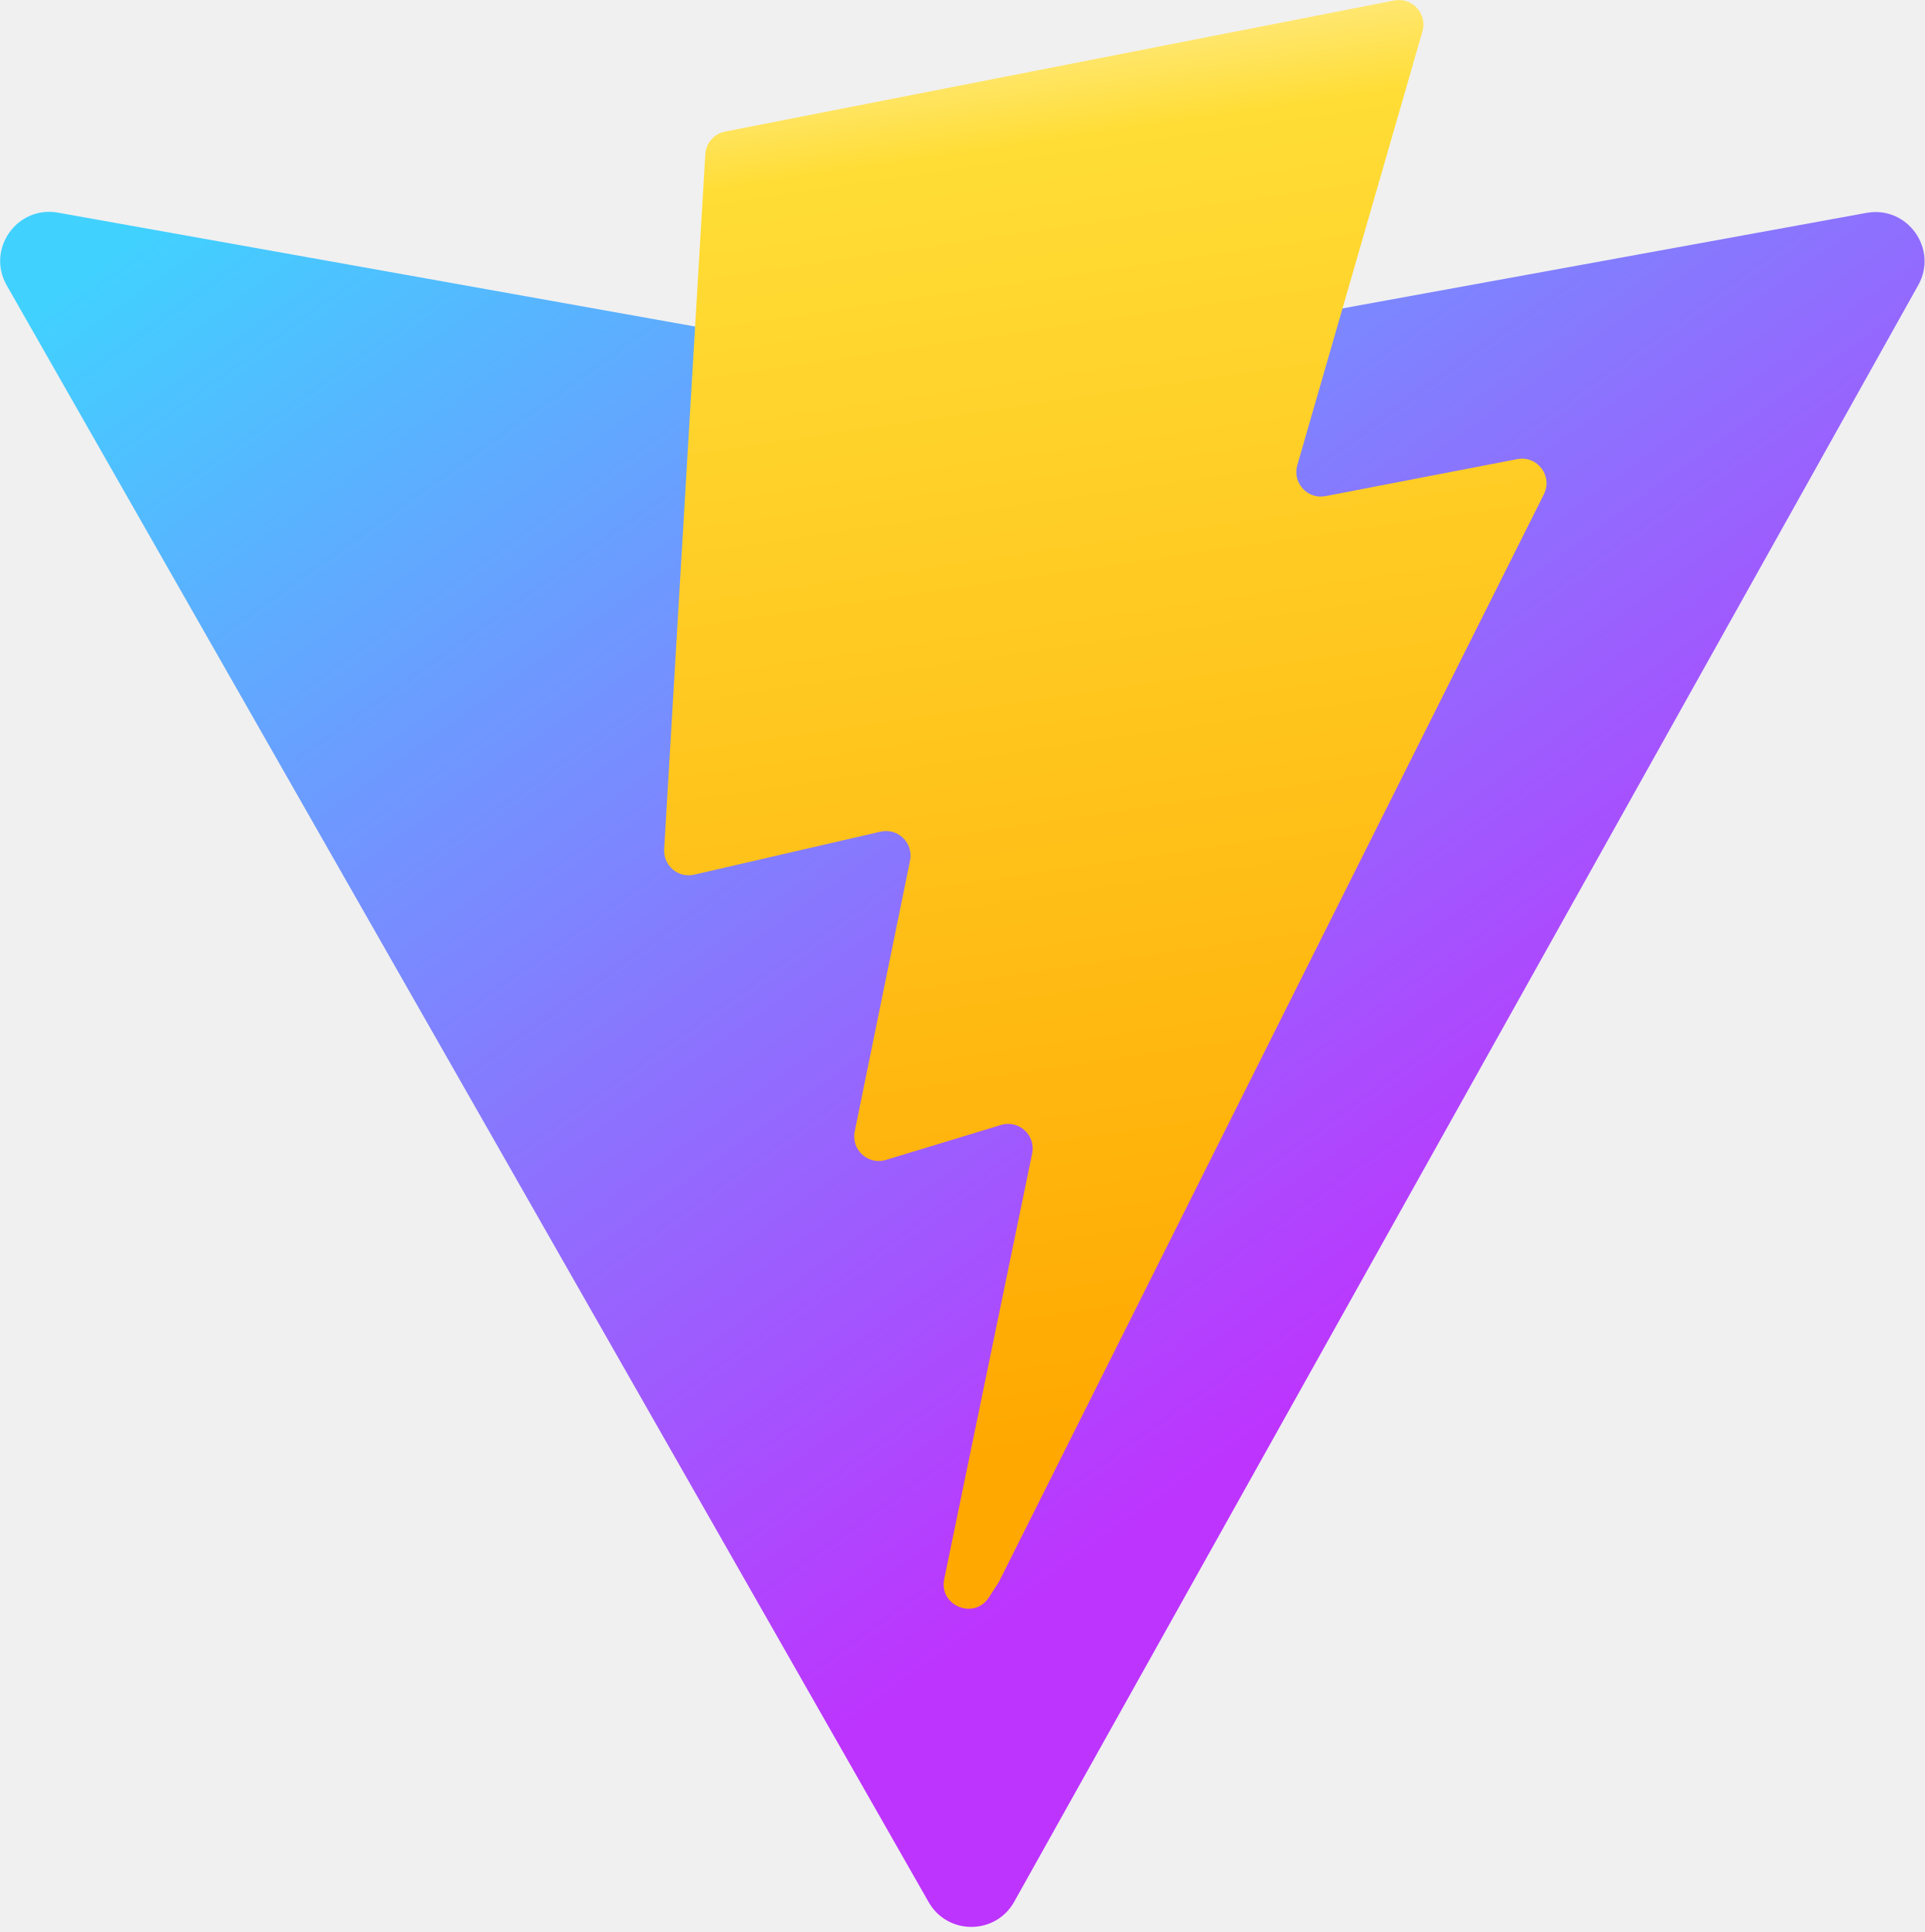
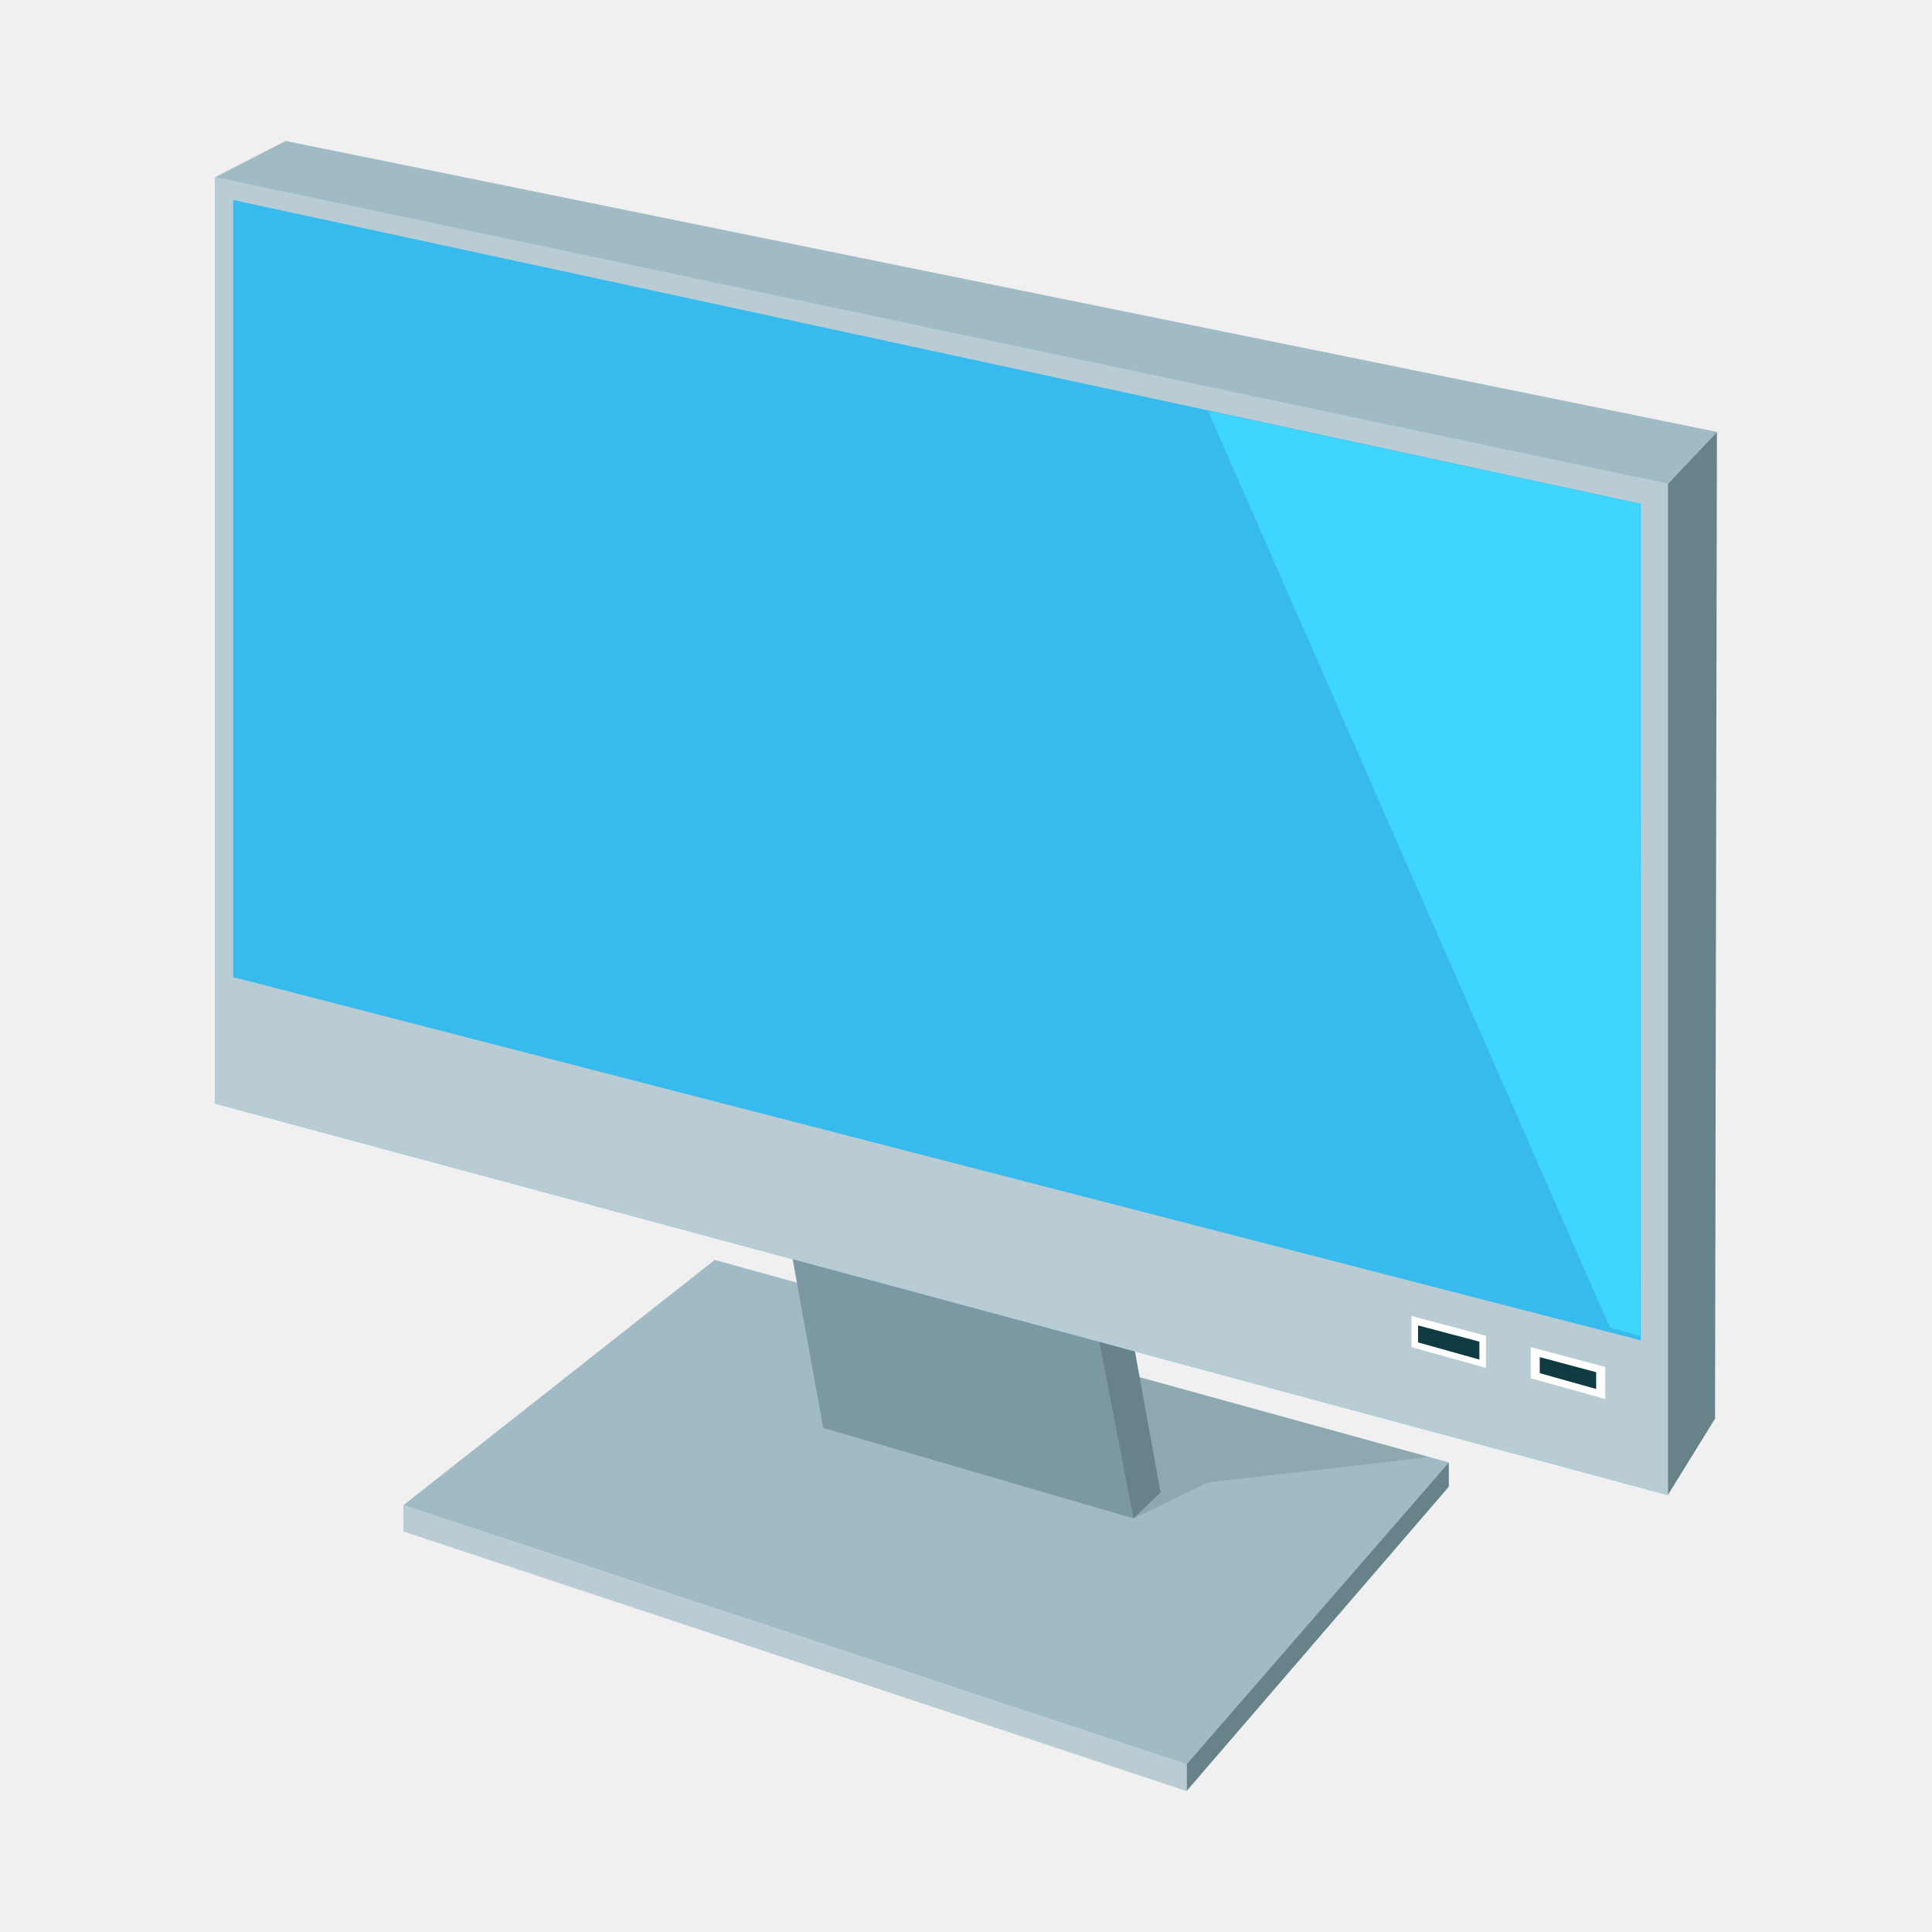
- <svg xmlns="http://www.w3.org/2000/svg" aria-hidden="true" role="img" class="iconify iconify--logos" width="31.88" height="32" preserveAspectRatio="xMidYMid meet" viewBox="0 0 256 257">
-   <defs>
-     <linearGradient id="IconifyId1813088fe1fbc01fb466" x1="-.828%" x2="57.636%" y1="7.652%" y2="78.411%">
-       <stop offset="0%" stop-color="#41D1FF" />
-       <stop offset="100%" stop-color="#BD34FE" />
-     </linearGradient>
-     <linearGradient id="IconifyId1813088fe1fbc01fb467" x1="43.376%" x2="50.316%" y1="2.242%" y2="89.03%">
-       <stop offset="0%" stop-color="#FFEA83" />
-       <stop offset="8.333%" stop-color="#FFDD35" />
-       <stop offset="100%" stop-color="#FFA800" />
-     </linearGradient>
-   </defs>
-   <path fill="url(#IconifyId1813088fe1fbc01fb466)" d="M255.153 37.938L134.897 252.976c-2.483 4.44-8.862 4.466-11.382.048L.875 37.958c-2.746-4.814 1.371-10.646 6.827-9.67l120.385 21.517a6.537 6.537 0 0 0 2.322-.004l117.867-21.483c5.438-.991 9.574 4.796 6.877 9.62Z" />
-   <path fill="url(#IconifyId1813088fe1fbc01fb467)" d="M185.432.063L96.44 17.501a3.268 3.268 0 0 0-2.634 3.014l-5.474 92.456a3.268 3.268 0 0 0 3.997 3.378l24.777-5.718c2.318-.535 4.413 1.507 3.936 3.838l-7.361 36.047c-.495 2.426 1.782 4.5 4.151 3.78l15.304-4.649c2.372-.72 4.652 1.36 4.15 3.788l-11.698 56.621c-.732 3.542 3.979 5.473 5.943 2.437l1.313-2.028l72.516-144.72c1.215-2.423-.88-5.186-3.54-4.672l-25.505 4.922c-2.396.462-4.435-1.77-3.759-4.114l16.646-57.705c.677-2.35-1.37-4.583-3.769-4.113Z" />
+ <svg xmlns="http://www.w3.org/2000/svg" width="800px" height="800px" viewBox="0 0 1024 1024" class="icon" version="1.1">
+   <path d="M628.9 935.1L213.8 797.8l165-130 389.1 107.3z" fill="#A1BBC6" />
+   <path d="M767.9 775.1V788l-139 161.3v-14.2z" fill="#678289" />
+   <path d="M628.9 949.3v-14.2L213.8 797.8v13.9z" fill="#BACCD3" />
+   <path d="M600.1 729l157.2 43.3-117 13.4-39.5 19.1z" fill="#8EA8AF" />
+   <path d="M404.9 583.2l31.4 173.6 164.5 48-28.9-170.6z" fill="#7C99A3" />
+   <path d="M598.6 700l16.5 91-14.3 13.8L581.1 703z" fill="#678289" />
+   <path d="M884 792.4L114 584.9v-491l770 162.5z" fill="#37BBEF" />
+   <path d="M909 751.9l-25 40.5v-536l26-27.5z" fill="#678289" />
+   <path d="M910 228.9L151.4 74.7 114 93.9l770 162.5z" fill="#A1BBC6" />
+   <path d="M114 93.9v491l770 207.5v-536L114 93.9z m755.6 616.5l-746-192.5V106l746 161v443.4z" fill="#BACCD3" />
+   <path d="M850.8 724.5v17l-39.5-11V714z" fill="#FFFFFF" />
+   <path d="M846 727.3v8.9l-29.9-8.4v-8.5z" fill="#113B42" />
+   <path d="M787.6 708v17l-39.5-11v-16.5z" fill="#FFFFFF" />
+   <path d="M784.1 711.1v9.5l-32.5-9.1v-9z" fill="#113B42" />
+   <path d="M853.3 703.6l-213-485.8 229.1 49.3-0.1 441z" fill="#3ED6FF" />
+   <path d="M124.9 106v412.8" fill="#3ED6FF" />
</svg>
